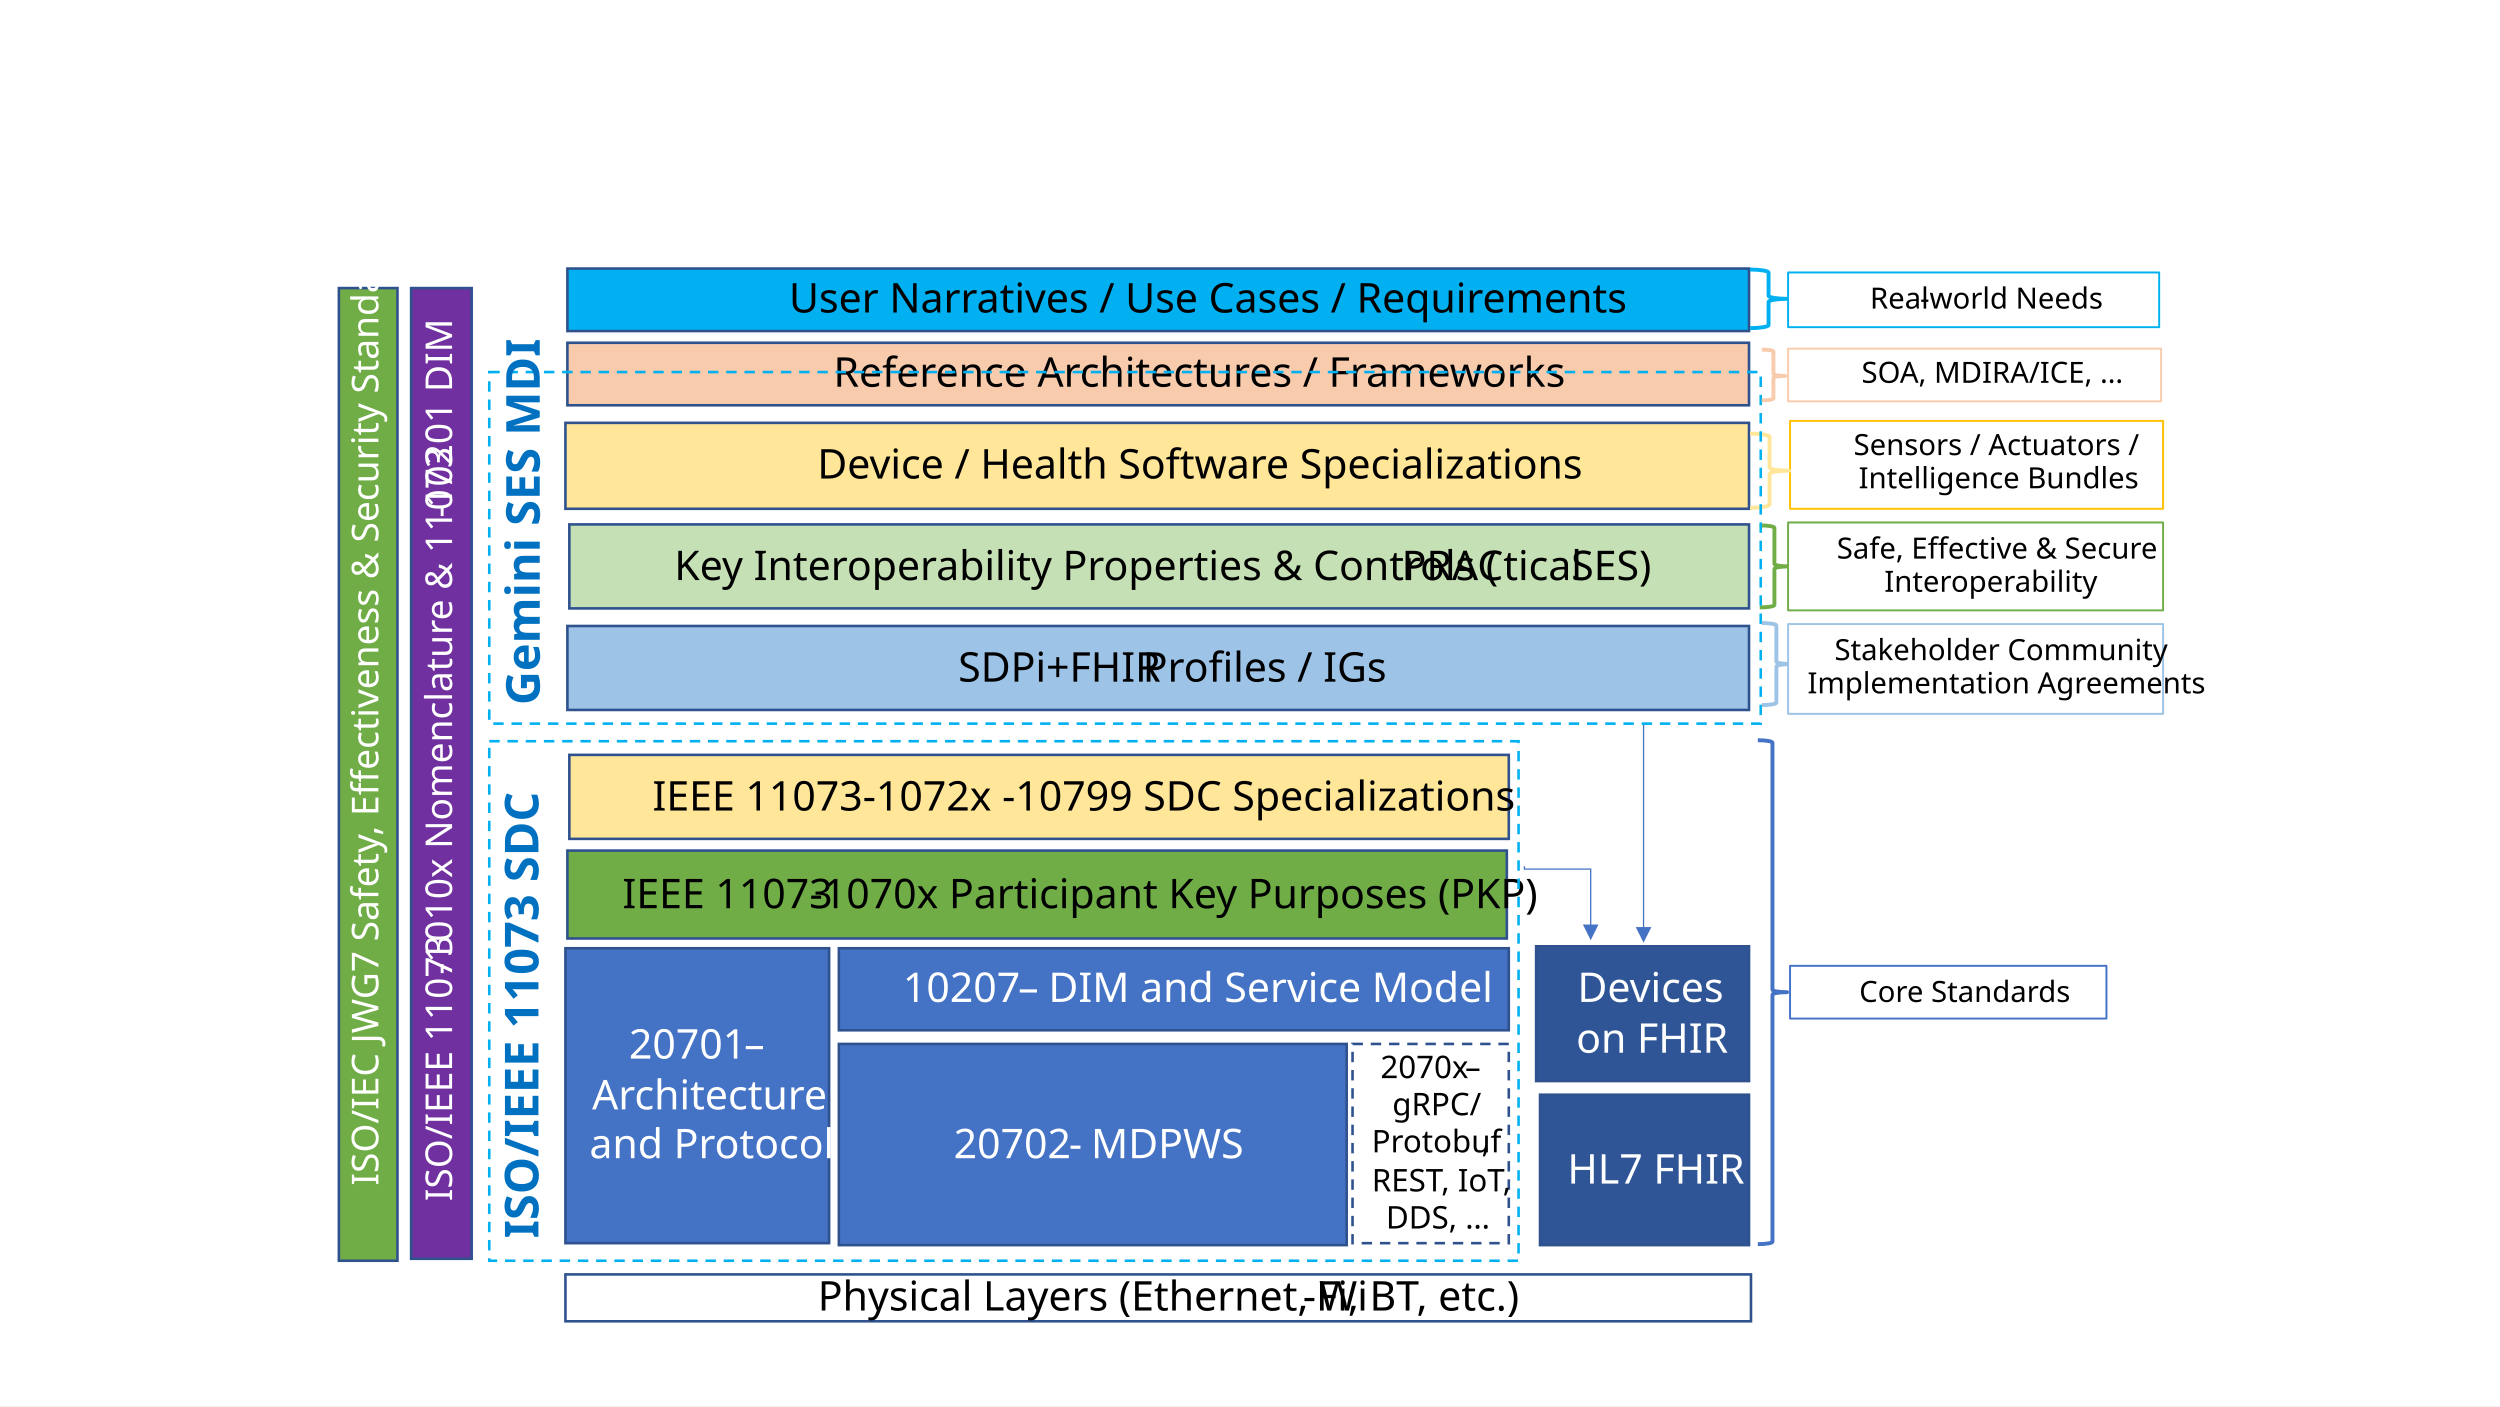
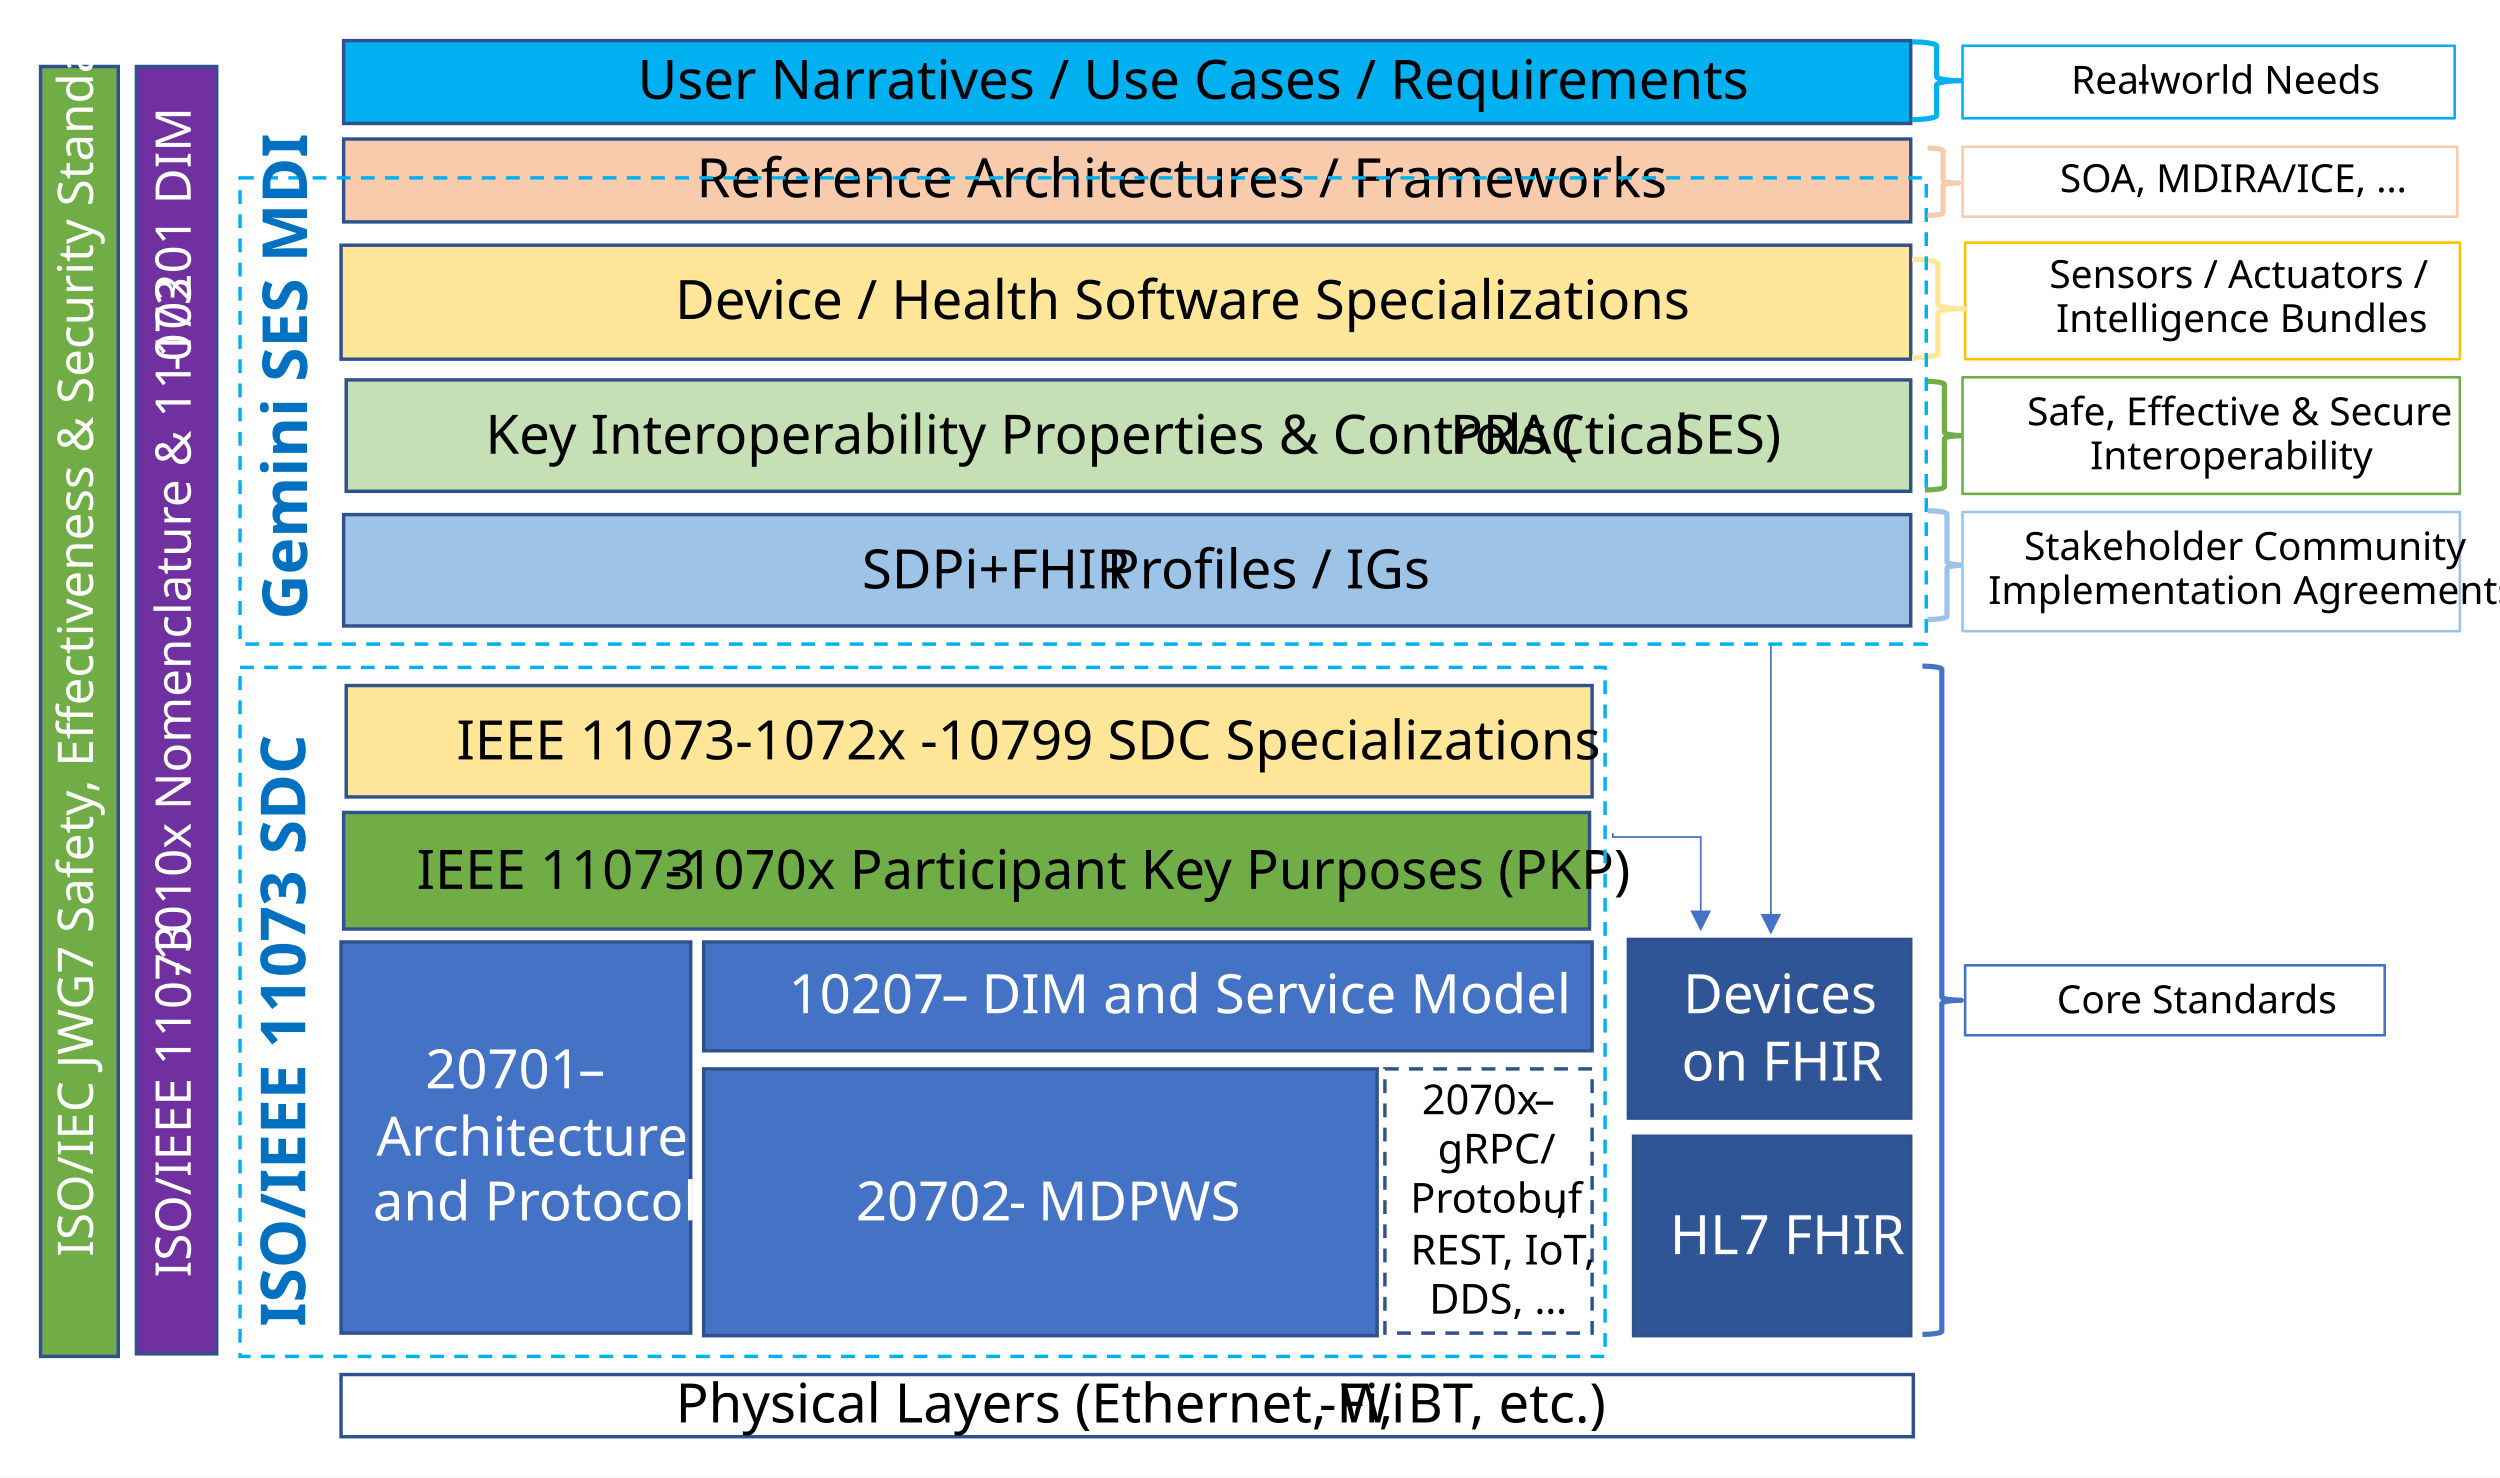
- <svg xmlns="http://www.w3.org/2000/svg" width="1280" height="720" overflow="hidden">
-   <defs>
+ <svg xmlns="http://www.w3.org/2000/svg" width="965.167" height="570.333" overflow="hidden" version="1.1" id="svg177">
+   <defs id="defs5">
    <clipPath id="clip0">
-       <rect x="0" y="0" width="1280" height="720" />
+       <rect x="0" y="0" width="1280" height="720" id="rect2" />
    </clipPath>
  </defs>
-   <g clip-path="url(#clip0)">
-     <rect x="0" y="0" width="1280" height="720" fill="#FFFFFF" />
-     <rect x="429.5" y="534.5" width="260" height="103" stroke="#2F528F" stroke-width="1.333" stroke-miterlimit="8" fill="#4472C4" />
-     <text fill="#FFFFFF" font-family="Calibri,Calibri_MSFontService,sans-serif" font-weight="400" font-size="21" transform="translate(488.264 593)">20702 <tspan font-size="21" x="59" y="0">-</tspan>
-       <tspan font-size="21" x="70.333" y="0">MDPWS</tspan>
+   <g clip-path="url(#clip0)" id="g175" transform="translate(-157.8333,-121.8333)">
+     <rect style="fill:#ffffff" id="rect247" width="1005.88" height="612.123" x="136.926" y="102.087" />
+     <rect x="429.5" y="534.5" width="260" height="103" stroke="#2f528f" stroke-width="1.333" stroke-miterlimit="8" fill="#4472c4" id="rect9" />
+     <text fill="#ffffff" font-family="Calibri, Calibri_MSFontService, sans-serif" font-weight="400" font-size="21px" transform="translate(488.264,593)" id="text15">20702 <tspan font-size="21px" x="59" y="0" id="tspan11">-</tspan>
+       <tspan font-size="21px" x="70.333" y="0" id="tspan13">MDPWS</tspan>
    </text>
-     <rect x="429.5" y="485.5" width="343" height="42" stroke="#2F528F" stroke-width="1.333" stroke-miterlimit="8" fill="#4472C4" />
-     <text fill="#FFFFFF" font-family="Calibri,Calibri_MSFontService,sans-serif" font-weight="400" font-size="21" transform="translate(462.275 513)">10207 <tspan font-size="21" x="59" y="0">–</tspan>
-       <tspan font-size="21" x="74.5" y="0">DIM and Service Model</tspan>
+     <rect x="429.5" y="485.5" width="343" height="42" stroke="#2f528f" stroke-width="1.333" stroke-miterlimit="8" fill="#4472c4" id="rect17" />
+     <text fill="#ffffff" font-family="Calibri, Calibri_MSFontService, sans-serif" font-weight="400" font-size="21px" transform="translate(462.275,513)" id="text23">10207 <tspan font-size="21px" x="59" y="0" id="tspan19">–</tspan>
+       <tspan font-size="21px" x="74.5" y="0" id="tspan21">DIM and Service Model</tspan>
    </text>
-     <rect x="289.5" y="652.5" width="607" height="24" stroke="#2F528F" stroke-width="1.333" stroke-miterlimit="8" fill="none" />
-     <text font-family="Calibri,Calibri_MSFontService,sans-serif" font-weight="400" font-size="21" transform="translate(418.701 671)">Physical Layers (Ethernet, Wi<tspan font-size="21" x="248.34" y="0">-</tspan>Fi, BT, etc.)</text>
-     <rect x="289.5" y="485.5" width="135" height="151" stroke="#2F528F" stroke-width="1.333" stroke-miterlimit="8" fill="#4472C4" />
-     <text fill="#FFFFFF" font-family="Calibri,Calibri_MSFontService,sans-serif" font-weight="400" font-size="21" transform="translate(321.999 542)">20701 <tspan font-size="21" x="59" y="0">–</tspan>
-       <tspan font-size="21" x="-18.84" y="26">Architecture </tspan>
-       <tspan font-size="21" x="-20.213" y="51">and Protocol</tspan>
+     <rect x="289.5" y="652.5" width="607" height="24" stroke="#2f528f" stroke-width="1.333" stroke-miterlimit="8" fill="none" id="rect25" />
+     <text font-family="Calibri, Calibri_MSFontService, sans-serif" font-weight="400" font-size="21px" transform="translate(418.701,671)" id="text29">Physical Layers (Ethernet, Wi<tspan font-size="21px" x="248.34" y="0" id="tspan27">-</tspan>Fi, BT, etc.)</text>
+     <rect x="289.5" y="485.5" width="135" height="151" stroke="#2f528f" stroke-width="1.333" stroke-miterlimit="8" fill="#4472c4" id="rect31" />
+     <text fill="#ffffff" font-family="Calibri, Calibri_MSFontService, sans-serif" font-weight="400" font-size="21px" transform="translate(321.999,542)" id="text39">20701 <tspan font-size="21px" x="59" y="0" id="tspan33">–</tspan>
+       <tspan font-size="21px" x="-18.84" y="26" id="tspan35">Architecture</tspan>
+       <tspan font-size="21px" x="-20.213" y="51" id="tspan37">and Protocol</tspan>
    </text>
-     <rect x="291.5" y="268.5" width="604" height="43" stroke="#2F528F" stroke-width="1.333" stroke-miterlimit="8" fill="#C5E0B4" />
-     <text font-family="Calibri,Calibri_MSFontService,sans-serif" font-weight="400" font-size="21" transform="translate(345.249 297)">Key Interoperability Properties &amp; Controls (<tspan font-size="21" x="372.373" y="0">PRACtical</tspan>
-       <tspan font-size="21" x="459.207" y="0">SES)</tspan>
+     <rect x="291.5" y="268.5" width="604" height="43" stroke="#2f528f" stroke-width="1.333" stroke-miterlimit="8" fill="#c5e0b4" id="rect41" />
+     <text font-family="Calibri, Calibri_MSFontService, sans-serif" font-weight="400" font-size="21px" transform="translate(345.249,297)" id="text47">Key Interoperability Properties &amp; Controls (<tspan font-size="21px" x="372.373" y="0" id="tspan43">PRACtical</tspan>
+       <tspan font-size="21px" x="459.207" y="0" id="tspan45">SES)</tspan>
    </text>
-     <rect x="290.5" y="435.5" width="481" height="45" stroke="#2F528F" stroke-width="1.333" stroke-miterlimit="8" fill="#70AD47" />
-     <text font-family="Calibri,Calibri_MSFontService,sans-serif" font-weight="400" font-size="21" transform="translate(318.667 465)">IEEE 11073<tspan font-size="21" x="95.833" y="0">-</tspan>1070x Participant Key Purposes (PKP)</text>
-     <rect x="291.5" y="386.5" width="481" height="43" stroke="#2F528F" stroke-width="1.333" stroke-miterlimit="8" fill="#FFE699" />
-     <text font-family="Calibri,Calibri_MSFontService,sans-serif" font-weight="400" font-size="21" transform="translate(334.045 415)">IEEE 11073-1072x -10799 SDC Specializations</text>
-     <rect x="692.5" y="534.5" width="80" height="102" stroke="#2F528F" stroke-width="1.333" stroke-miterlimit="8" stroke-dasharray="5.333 4" fill="none" />
-     <text font-family="Calibri,Calibri_MSFontService,sans-serif" font-weight="400" font-size="16" transform="translate(706.779 552)">2070x <tspan font-size="16" x="43.333" y="0">–</tspan>
-       <tspan font-size="16" x="6.08" y="19">gRPC/ </tspan>
-       <tspan font-size="16" x="-4.467" y="38">Protobuf</tspan>
-       <tspan font-size="16" x="51.8" y="38">, </tspan>
-       <tspan font-size="16" x="-4.4" y="58">REST, IoT, </tspan>
-       <tspan font-size="16" x="2.833" y="77">DDS, …</tspan>
+     <rect x="290.5" y="435.5" width="481" height="45" stroke="#2f528f" stroke-width="1.333" stroke-miterlimit="8" fill="#70ad47" id="rect49" />
+     <text font-family="Calibri, Calibri_MSFontService, sans-serif" font-weight="400" font-size="21px" transform="translate(318.667,465)" id="text53">IEEE 11073<tspan font-size="21px" x="95.833" y="0" id="tspan51">-</tspan>1070x Participant Key Purposes (PKP)</text>
+     <rect x="291.5" y="386.5" width="481" height="43" stroke="#2f528f" stroke-width="1.333" stroke-miterlimit="8" fill="#ffe699" id="rect55" />
+     <text font-family="Calibri, Calibri_MSFontService, sans-serif" font-weight="400" font-size="21px" transform="translate(334.045,415)" id="text57">IEEE 11073-1072x -10799 SDC Specializations</text>
+     <rect x="692.5" y="534.5" width="80" height="102" stroke="#2f528f" stroke-width="1.333" stroke-miterlimit="8" stroke-dasharray="5.333, 4" fill="none" id="rect59" />
+     <text font-family="Calibri, Calibri_MSFontService, sans-serif" font-weight="400" font-size="16px" transform="translate(706.779,552)" id="text73">2070x <tspan font-size="16px" x="43.333" y="0" id="tspan61">–</tspan>
+       <tspan font-size="16px" x="6.08" y="19" id="tspan63">gRPC/</tspan>
+       <tspan font-size="16px" x="-4.467" y="38" id="tspan65">Protobuf</tspan>
+       <tspan font-size="16px" x="51.8" y="38" id="tspan67">,</tspan>
+       <tspan font-size="16px" x="-4.4" y="58" id="tspan69">REST, IoT,</tspan>
+       <tspan font-size="16px" x="2.833" y="77" id="tspan71">DDS, …</tspan>
    </text>
-     <rect x="916.5" y="215.5" width="191" height="45" stroke="#FFC000" stroke-linejoin="round" stroke-miterlimit="10" fill="none" />
-     <text font-family="Calibri,Calibri_MSFontService,sans-serif" font-weight="400" font-size="15" transform="translate(949.026 233)">Sensors / Actuators / <tspan font-size="15" x="2.587" y="17">Intelligence Bundles</tspan>
+     <rect x="916.5" y="215.5" width="191" height="45" stroke="#ffc000" stroke-linejoin="round" stroke-miterlimit="10" fill="none" id="rect75" />
+     <text font-family="Calibri, Calibri_MSFontService, sans-serif" font-weight="400" font-size="15px" transform="translate(949.026,233)" id="text79">Sensors / Actuators / <tspan font-size="15px" x="2.587" y="17" id="tspan77">Intelligence Bundles</tspan>
    </text>
-     <rect x="290.5" y="137.5" width="605" height="32" stroke="#2F528F" stroke-width="1.333" stroke-miterlimit="8" fill="#00B0F0" />
-     <text font-family="Calibri,Calibri_MSFontService,sans-serif" font-weight="400" font-size="21" transform="translate(403.97 160)">User Narratives / Use Cases / Requirements</text>
-     <rect x="290.5" y="175.5" width="605" height="32" stroke="#2F528F" stroke-width="1.333" stroke-miterlimit="8" fill="#F8CBAD" />
-     <text font-family="Calibri,Calibri_MSFontService,sans-serif" font-weight="400" font-size="21" transform="translate(426.747 198)">Reference Architectures / Frameworks</text>
-     <rect x="290.5" y="320.5" width="605" height="43" stroke="#2F528F" stroke-width="1.333" stroke-miterlimit="8" fill="#9DC3E6" />
-     <text font-family="Calibri,Calibri_MSFontService,sans-serif" font-weight="400" font-size="21" transform="translate(490.601 349)">SDPi+FHIR<tspan font-size="21" x="94.5" y="0">Profiles / IGs</tspan>
+     <rect x="290.5" y="137.5" width="605" height="32" stroke="#2f528f" stroke-width="1.333" stroke-miterlimit="8" fill="#00b0f0" id="rect81" />
+     <text font-family="Calibri, Calibri_MSFontService, sans-serif" font-weight="400" font-size="21px" transform="translate(403.97,160)" id="text83">User Narratives / Use Cases / Requirements</text>
+     <rect x="290.5" y="175.5" width="605" height="32" stroke="#2f528f" stroke-width="1.333" stroke-miterlimit="8" fill="#f8cbad" id="rect85" />
+     <text font-family="Calibri, Calibri_MSFontService, sans-serif" font-weight="400" font-size="21px" transform="translate(426.747,198)" id="text87">Reference Architectures / Frameworks</text>
+     <rect x="290.5" y="320.5" width="605" height="43" stroke="#2f528f" stroke-width="1.333" stroke-miterlimit="8" fill="#9dc3e6" id="rect89" />
+     <text font-family="Calibri, Calibri_MSFontService, sans-serif" font-weight="400" font-size="21px" transform="translate(490.601,349)" id="text93">SDPi+FHIR<tspan font-size="21px" x="94.5" y="0" id="tspan91">Profiles / IGs</tspan>
    </text>
-     <rect x="788.5" y="560.5" width="107" height="77" stroke="#2F528F" stroke-width="1.333" stroke-miterlimit="8" fill="#2F5597" />
-     <text fill="#FFFFFF" font-family="Calibri,Calibri_MSFontService,sans-serif" font-weight="400" font-size="21" transform="translate(802.515 606)">HL7 FHIR</text>
-     <rect x="786.5" y="484.5" width="109" height="69" stroke="#2F528F" stroke-width="1.333" stroke-miterlimit="8" fill="#2F5597" />
-     <text fill="#FFFFFF" font-family="Calibri,Calibri_MSFontService,sans-serif" font-weight="400" font-size="21" transform="translate(807.648 513)">Devices <tspan font-size="21" x="-0.64" y="26">on FHIR</tspan>
+     <rect x="788.5" y="560.5" width="107" height="77" stroke="#2f528f" stroke-width="1.333" stroke-miterlimit="8" fill="#2f5597" id="rect95" />
+     <text fill="#ffffff" font-family="Calibri, Calibri_MSFontService, sans-serif" font-weight="400" font-size="21px" transform="translate(802.515,606)" id="text97">HL7 FHIR</text>
+     <rect x="786.5" y="484.5" width="109" height="69" stroke="#2f528f" stroke-width="1.333" stroke-miterlimit="8" fill="#2f5597" id="rect99" />
+     <text fill="#ffffff" font-family="Calibri, Calibri_MSFontService, sans-serif" font-weight="400" font-size="21px" transform="translate(807.648,513)" id="text103">Devices <tspan font-size="21px" x="-0.64" y="26" id="tspan101">on FHIR</tspan>
    </text>
-     <rect x="289.5" y="216.5" width="606" height="44" stroke="#2F528F" stroke-width="1.333" stroke-miterlimit="8" fill="#FFE699" />
-     <text font-family="Calibri,Calibri_MSFontService,sans-serif" font-weight="400" font-size="21" transform="translate(418.463 245)">Device / Health Software Specializations</text>
-     <rect x="250.5" y="379.5" width="527" height="266" stroke="#00B0F0" stroke-width="1.333" stroke-miterlimit="8" stroke-dasharray="5.333 4" fill="none" />
-     <text fill="#0070C0" font-family="Calibri,Calibri_MSFontService,sans-serif" font-weight="700" font-size="24" transform="matrix(-1.83697e-16 -1 1 -1.83697e-16 275.672 634)">ISO/IEEE 11073 SDC</text>
-     <path d="M841.833 370.5 841.833 475.999 841.167 475.999 841.167 370.5ZM845.5 474.665 841.5 482.665 837.5 474.665Z" fill="#4472C4" />
-     <path d="M901 269C905.142 269 908.5 269.56 908.5 270.25L908.5 288.75C908.5 289.44 911.858 290 916 290 911.858 290 908.5 290.56 908.5 291.25L908.5 309.75C908.5 310.44 905.142 311 901 311" stroke="#70AD47" stroke-width="2" stroke-linejoin="round" stroke-miterlimit="10" fill="none" fill-rule="evenodd" />
-     <path d="M896 222C901.523 222 906 222.746 906 223.667L906 239.333C906 240.254 910.477 241 916 241 910.477 241 906 241.746 906 242.667L906 258.333C906 259.254 901.523 260 896 260" stroke="#FFE699" stroke-width="2" stroke-linejoin="round" stroke-miterlimit="10" fill="none" fill-rule="evenodd" />
-     <path d="M0-0.333 1.814-0.333 1.814 33.939 1.481 33.606 31.205 33.606 31.205 34.273 1.147 34.273 1.147 0 1.481 0.333 0 0.333ZM29.871 29.939 37.871 33.939 29.871 37.939Z" fill="#4472C4" transform="matrix(1.83697e-16 1 1 -1.83697e-16 780.5 443.5)" />
-     <rect x="173.5" y="147.5" width="30" height="498" stroke="#2F528F" stroke-width="1.333" stroke-miterlimit="8" fill="#70AD47" />
-     <text fill="#FFFFFF" font-family="Calibri,Calibri_MSFontService,sans-serif" font-weight="400" font-size="19" transform="matrix(-1.83697e-16 -1 1 -1.83697e-16 193.722 607)">ISO/IEC JWG7 Safety, Effectiveness &amp; Security Standards</text>
-     <rect x="210.5" y="147.5" width="31" height="497" stroke="#2F528F" stroke-width="1.333" stroke-miterlimit="8" fill="#7030A0" />
-     <text fill="#FFFFFF" font-family="Calibri,Calibri_MSFontService,sans-serif" font-weight="400" font-size="19" transform="matrix(-1.83697e-16 -1 1 -1.83697e-16 231.466 615)">ISO/IEEE 11073<tspan font-size="19" x="116" y="2.13089e-14">-</tspan>
-       <tspan font-size="19" x="122" y="2.2411e-14">1010x Nomenclature &amp; 11073</tspan>
-       <tspan font-size="19" x="350" y="6.4294e-14">-</tspan>
-       <tspan font-size="19" x="355" y="6.52124e-14">10201 DIM</tspan>
+     <rect x="289.5" y="216.5" width="606" height="44" stroke="#2f528f" stroke-width="1.333" stroke-miterlimit="8" fill="#ffe699" id="rect105" />
+     <text font-family="Calibri, Calibri_MSFontService, sans-serif" font-weight="400" font-size="21px" transform="translate(418.463,245)" id="text107">Device / Health Software Specializations</text>
+     <rect x="250.5" y="379.5" width="527" height="266" stroke="#00b0f0" stroke-width="1.333" stroke-miterlimit="8" stroke-dasharray="5.333, 4" fill="none" id="rect109" />
+     <text fill="#0070c0" font-family="Calibri, Calibri_MSFontService, sans-serif" font-weight="700" font-size="24px" transform="rotate(-90,454.836,179.164)" id="text111">ISO/IEEE 11073 SDC</text>
+     <path d="m 841.833,370.5 v 105.499 h -0.666 V 370.5 Z m 3.667,104.165 -4,8 -4,-8 z" fill="#4472c4" id="path113" />
+     <path d="m 901,269 c 4.142,0 7.5,0.56 7.5,1.25 v 18.5 c 0,0.69 3.358,1.25 7.5,1.25 -4.142,0 -7.5,0.56 -7.5,1.25 v 18.5 c 0,0.69 -3.358,1.25 -7.5,1.25" stroke="#70ad47" stroke-width="2" stroke-linejoin="round" stroke-miterlimit="10" fill="none" fill-rule="evenodd" id="path115" />
+     <path d="m 896,222 c 5.523,0 10,0.746 10,1.667 v 15.666 c 0,0.921 4.477,1.667 10,1.667 -5.523,0 -10,0.746 -10,1.667 v 15.666 c 0,0.921 -4.477,1.667 -10,1.667" stroke="#ffe699" stroke-width="2" stroke-linejoin="round" stroke-miterlimit="10" fill="none" fill-rule="evenodd" id="path117" />
+     <path d="M 0,-0.333 H 1.814 V 33.939 L 1.481,33.606 H 31.205 v 0.667 H 1.147 V 0 L 1.481,0.333 H 0 Z m 29.871,30.273 8,4 -8,4 z" fill="#4472c4" transform="matrix(0,1,1,0,780.5,443.5)" id="path119" />
+     <rect x="173.5" y="147.5" width="30" height="498" stroke="#2f528f" stroke-width="1.333" stroke-miterlimit="8" fill="#70ad47" id="rect121" />
+     <text fill="#ffffff" font-family="Calibri, Calibri_MSFontService, sans-serif" font-weight="400" font-size="19px" transform="rotate(-90,400.361,206.639)" id="text123">ISO/IEC JWG7 Safety, Effectiveness &amp; Security Standards</text>
+     <rect x="210.5" y="147.5" width="31" height="497" stroke="#2f528f" stroke-width="1.333" stroke-miterlimit="8" fill="#7030a0" id="rect125" />
+     <text fill="#ffffff" font-family="Calibri, Calibri_MSFontService, sans-serif" font-weight="400" font-size="19px" transform="rotate(-90,423.233,191.767)" id="text135">ISO/IEEE 11073<tspan font-size="19px" x="116" y="2.1308899e-14" id="tspan127">-</tspan>
+       <tspan font-size="19px" x="122" y="2.2410999e-14" id="tspan129">1010x Nomenclature &amp; 11073</tspan>
+       <tspan font-size="19px" x="350" y="6.4294002e-14" id="tspan131">-</tspan>
+       <tspan font-size="19px" x="355" y="6.5212403e-14" id="tspan133">10201 DIM</tspan>
    </text>
-     <rect x="916.5" y="494.5" width="162" height="27" stroke="#4472C4" stroke-linejoin="round" stroke-miterlimit="10" fill="none" />
-     <text font-family="Calibri,Calibri_MSFontService,sans-serif" font-weight="400" font-size="15" transform="translate(951.896 513)">Core Standards</text>
-     <path d="M900 379C904.142 379 907.5 379.56 907.5 380.25L907.5 506.75C907.5 507.44 910.858 508 915 508 910.858 508 907.5 508.56 907.5 509.25L907.5 635.75C907.5 636.44 904.142 637 900 637" stroke="#4472C4" stroke-width="2" stroke-linejoin="round" stroke-miterlimit="10" fill="none" fill-rule="evenodd" />
-     <rect x="250.5" y="190.5" width="651" height="180" stroke="#00B0F0" stroke-width="1.333" stroke-miterlimit="8" stroke-dasharray="5.333 4" fill="none" />
-     <text fill="#0070C0" font-family="Calibri,Calibri_MSFontService,sans-serif" font-weight="700" font-size="24" transform="matrix(-1.83697e-16 -1 1 -1.83697e-16 276.349 361)">Gemini SES MDI</text>
-     <path d="M902 319C906.142 319 909.5 319.56 909.5 320.25L909.5 338.75C909.5 339.44 912.858 340 917 340 912.858 340 909.5 340.56 909.5 341.25L909.5 359.75C909.5 360.44 906.142 361 902 361" stroke="#9DC3E6" stroke-width="2" stroke-linejoin="round" stroke-miterlimit="10" fill="none" fill-rule="evenodd" />
-     <rect x="915.5" y="319.5" width="192" height="46" stroke="#9DC3E6" stroke-linejoin="round" stroke-miterlimit="10" fill="#FFFFFF" />
-     <text font-family="Calibri,Calibri_MSFontService,sans-serif" font-weight="400" font-size="15" transform="translate(939.263 338)">Stakeholder Community <tspan font-size="15" x="-13.833" y="17">Implementation Agreements</tspan>
+     <rect x="916.5" y="494.5" width="162" height="27" stroke="#4472c4" stroke-linejoin="round" stroke-miterlimit="10" fill="none" id="rect137" />
+     <text font-family="Calibri, Calibri_MSFontService, sans-serif" font-weight="400" font-size="15px" transform="translate(951.896,513)" id="text139">Core Standards</text>
+     <path d="m 900,379 c 4.142,0 7.5,0.56 7.5,1.25 v 126.5 c 0,0.69 3.358,1.25 7.5,1.25 -4.142,0 -7.5,0.56 -7.5,1.25 v 126.5 c 0,0.69 -3.358,1.25 -7.5,1.25" stroke="#4472c4" stroke-width="2" stroke-linejoin="round" stroke-miterlimit="10" fill="none" fill-rule="evenodd" id="path141" />
+     <rect x="250.5" y="190.5" width="651" height="180" stroke="#00b0f0" stroke-width="1.333" stroke-miterlimit="8" stroke-dasharray="5.333, 4" fill="none" id="rect143" />
+     <text fill="#0070c0" font-family="Calibri, Calibri_MSFontService, sans-serif" font-weight="700" font-size="24px" transform="rotate(-90,318.6745,42.3255)" id="text145">Gemini SES MDI</text>
+     <path d="m 902,319 c 4.142,0 7.5,0.56 7.5,1.25 v 18.5 c 0,0.69 3.358,1.25 7.5,1.25 -4.142,0 -7.5,0.56 -7.5,1.25 v 18.5 c 0,0.69 -3.358,1.25 -7.5,1.25" stroke="#9dc3e6" stroke-width="2" stroke-linejoin="round" stroke-miterlimit="10" fill="none" fill-rule="evenodd" id="path147" />
+     <rect x="915.5" y="319.5" width="192" height="46" stroke="#9dc3e6" stroke-linejoin="round" stroke-miterlimit="10" fill="#ffffff" id="rect149" />
+     <text font-family="Calibri, Calibri_MSFontService, sans-serif" font-weight="400" font-size="15px" transform="translate(939.263,338)" id="text153">Stakeholder Community <tspan font-size="15px" x="-13.833" y="17" id="tspan151">Implementation Agreements</tspan>
    </text>
-     <rect x="915.5" y="267.5" width="192" height="45" stroke="#70AD47" stroke-linejoin="round" stroke-miterlimit="10" fill="#FFFFFF" />
-     <text font-family="Calibri,Calibri_MSFontService,sans-serif" font-weight="400" font-size="15" transform="translate(940.429 286)">Safe, Effective &amp; Secure <tspan font-size="15" x="24.333" y="17">Interoperability</tspan>
+     <rect x="915.5" y="267.5" width="192" height="45" stroke="#70ad47" stroke-linejoin="round" stroke-miterlimit="10" fill="#ffffff" id="rect155" />
+     <text font-family="Calibri, Calibri_MSFontService, sans-serif" font-weight="400" font-size="15px" transform="translate(940.429,286)" id="text159">Safe, Effective &amp; Secure <tspan font-size="15px" x="24.333" y="17" id="tspan157">Interoperability</tspan>
    </text>
-     <rect x="915.5" y="178.5" width="191" height="27" stroke="#F8CBAD" stroke-linejoin="round" stroke-miterlimit="10" fill="#FFFFFF" />
-     <text font-family="Calibri,Calibri_MSFontService,sans-serif" font-weight="400" font-size="15" transform="translate(953.083 196)">SOA, MDIRA/ICE, …</text>
-     <path d="M902 179C905.314 179 908 179.448 908 180L908 191.473C908 192.026 910.686 192.473 914 192.473 910.686 192.473 908 192.921 908 193.473L908 204C908 204.552 905.314 205 902 205" stroke="#F8CBAD" stroke-width="2" stroke-linejoin="round" stroke-miterlimit="10" fill="none" fill-rule="evenodd" />
-     <path d="M896 138C901.247 138 905.5 138.709 905.5 139.583L905.5 151.417C905.5 152.291 909.753 153 915 153 909.753 153 905.5 153.709 905.5 154.583L905.5 166.417C905.5 167.291 901.247 168 896 168" stroke="#00B0F0" stroke-width="2" stroke-linejoin="round" stroke-miterlimit="10" fill="none" fill-rule="evenodd" />
-     <rect x="915.5" y="139.5" width="190" height="28" stroke="#00B0F0" stroke-linejoin="round" stroke-miterlimit="10" fill="#FFFFFF" />
-     <text font-family="Calibri,Calibri_MSFontService,sans-serif" font-weight="400" font-size="15" transform="translate(957.422 158)">Real<tspan font-size="15" x="25.667" y="0">-</tspan>world Needs</text>
+     <rect x="915.5" y="178.5" width="191" height="27" stroke="#f8cbad" stroke-linejoin="round" stroke-miterlimit="10" fill="#ffffff" id="rect161" />
+     <text font-family="Calibri, Calibri_MSFontService, sans-serif" font-weight="400" font-size="15px" transform="translate(953.083,196)" id="text163">SOA, MDIRA/ICE, …</text>
+     <path d="m 902,179 c 3.314,0 6,0.448 6,1 v 11.473 c 0,0.553 2.686,1 6,1 -3.314,0 -6,0.448 -6,1 V 204 c 0,0.552 -2.686,1 -6,1" stroke="#f8cbad" stroke-width="2" stroke-linejoin="round" stroke-miterlimit="10" fill="none" fill-rule="evenodd" id="path165" />
+     <path d="m 896,138 c 5.247,0 9.5,0.709 9.5,1.583 v 11.834 c 0,0.874 4.253,1.583 9.5,1.583 -5.247,0 -9.5,0.709 -9.5,1.583 v 11.834 c 0,0.874 -4.253,1.583 -9.5,1.583" stroke="#00b0f0" stroke-width="2" stroke-linejoin="round" stroke-miterlimit="10" fill="none" fill-rule="evenodd" id="path167" />
+     <rect x="915.5" y="139.5" width="190" height="28" stroke="#00b0f0" stroke-linejoin="round" stroke-miterlimit="10" fill="#ffffff" id="rect169" />
+     <text font-family="Calibri, Calibri_MSFontService, sans-serif" font-weight="400" font-size="15px" transform="translate(957.422,158)" id="text173">Real<tspan font-size="15px" x="25.667" y="0" id="tspan171">-</tspan>world Needs</text>
  </g>
</svg>
